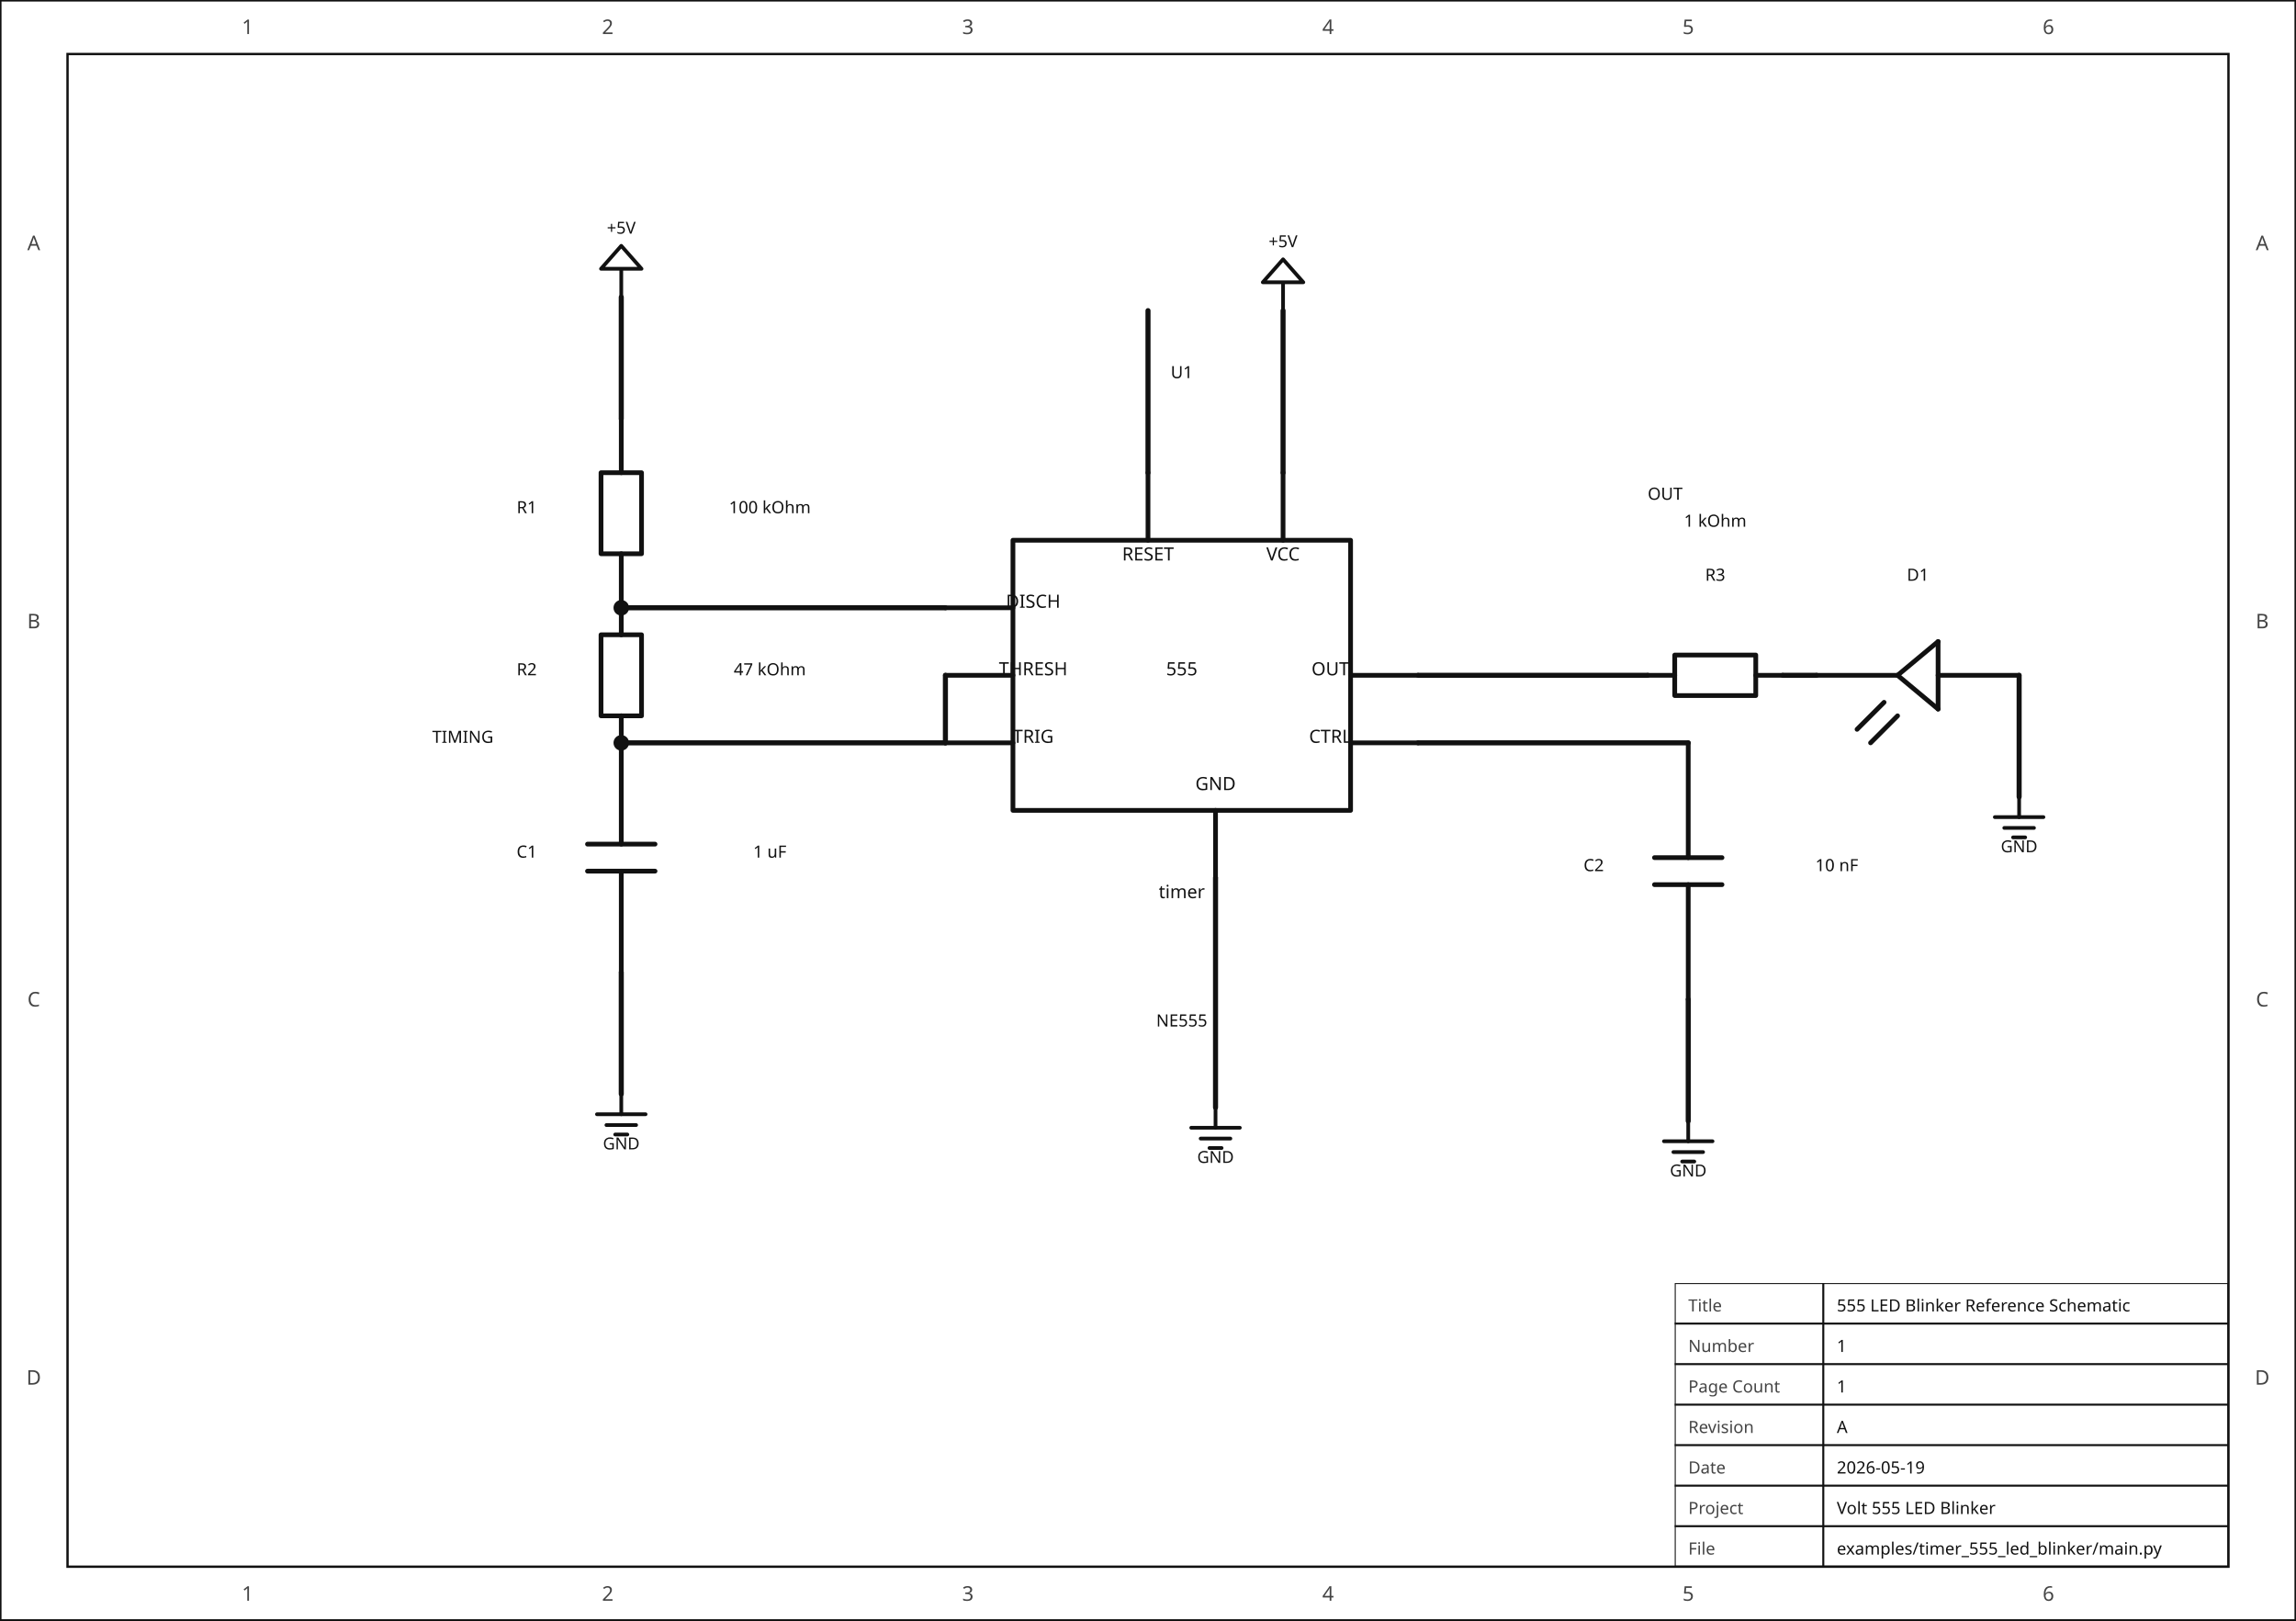
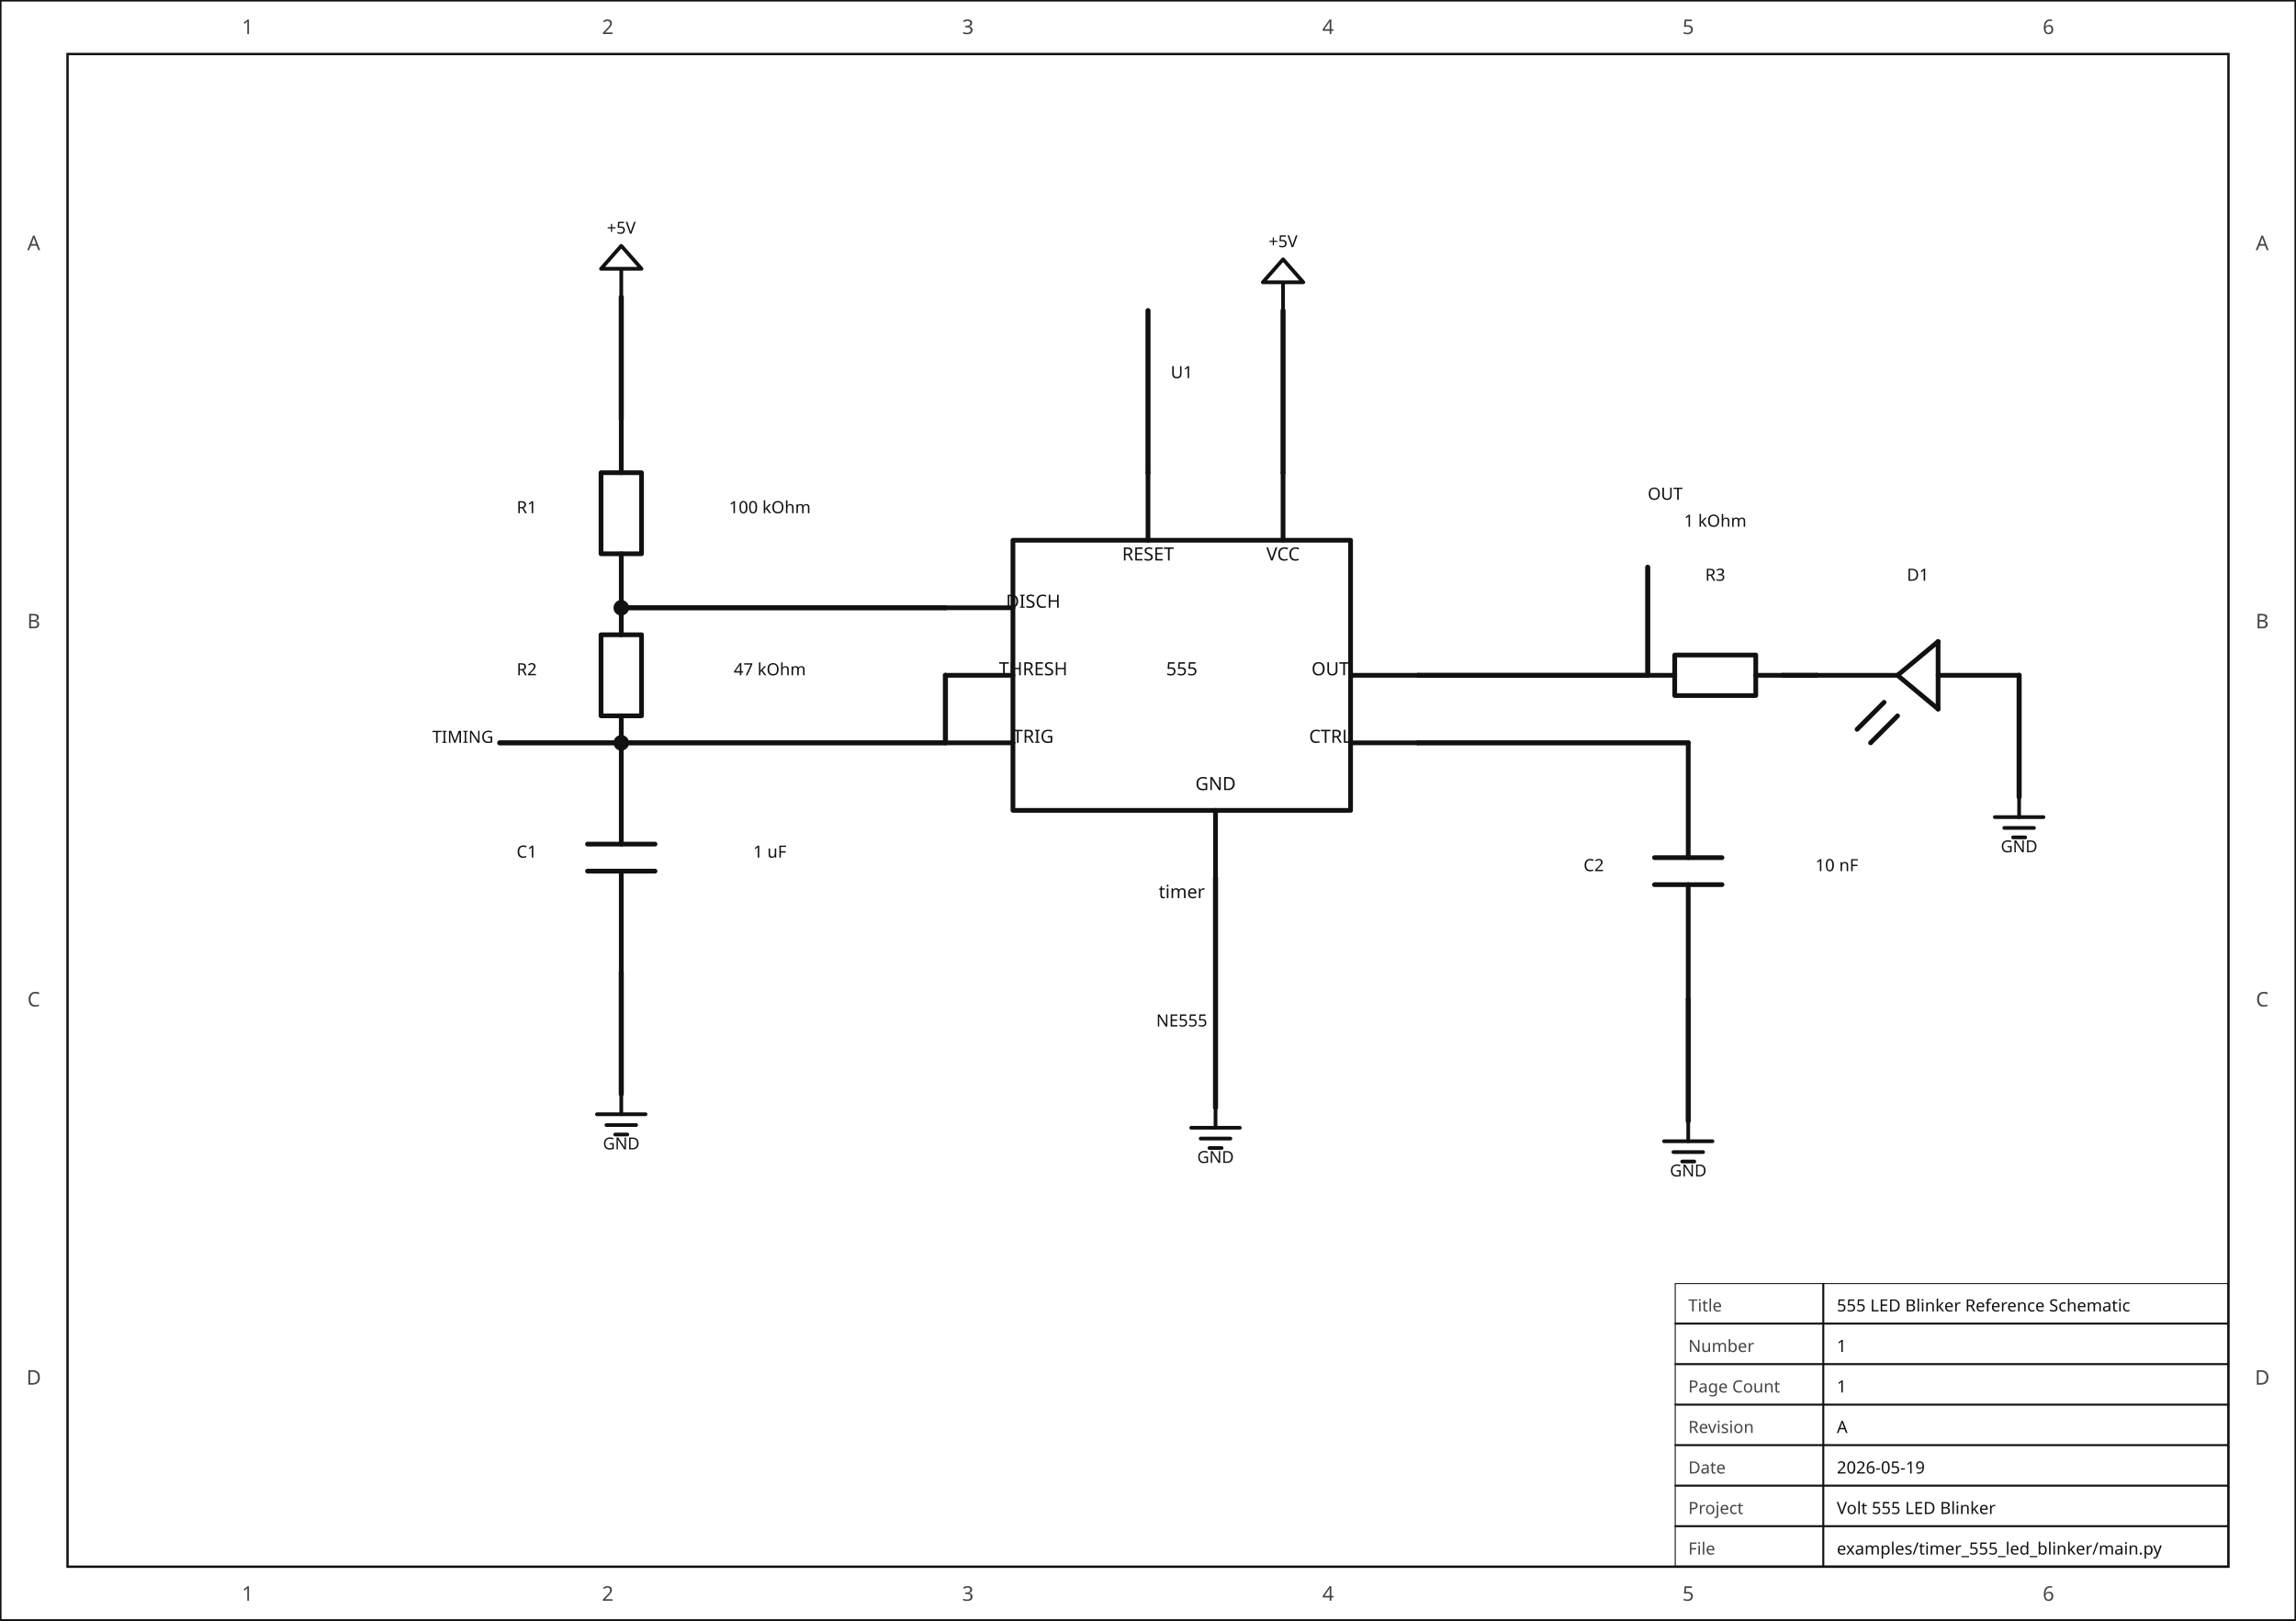
<svg xmlns="http://www.w3.org/2000/svg" viewBox="0 0 340 240" width="340" height="240">
  <style>.document-background,.sheet{fill:#fff;stroke:none}.sheet-border{fill:none;stroke:#111;stroke-width:0.45}.drawing-frame{fill:none;stroke:#111;stroke-width:0.35}.sheet-grid{stroke:none}.sheet-grid-dot{fill:#d7d7d7;stroke:none}.coordinate-zone-label{font:3px sans-serif;fill:#444;text-anchor:middle;dominant-baseline:middle}.sheet-title{font-weight:600}.title-block-outline,.title-block-rule{fill:none;stroke:#111;stroke-width:0.3}.title-block-label{font:2.5px sans-serif;fill:#444;text-anchor:start}.title-block-value{font:2.5px sans-serif;fill:#111;text-anchor:start}.sheet-region-frame{fill:#fff;fill-opacity:0;stroke:#78716c;stroke-width:0.35}.sheet-region-frame.dashed{stroke-dasharray:3 2}.sheet-region-title{font:3.2px sans-serif;fill:#57534e;text-anchor:start;font-weight:600}.wire-run{fill:none;stroke:#111;stroke-width:0.75;stroke-linecap:round;stroke-linejoin:round}.net-label{font:2.5px sans-serif;fill:#111;text-anchor:start}.junction{fill:#111;stroke:none}.power-port-line,.ground-bar{stroke:#111;stroke-width:0.55;stroke-linecap:round;stroke-linejoin:round}.no-connect-line{stroke:#111;stroke-width:0.65;stroke-linecap:round}.power-port-shape,.sheet-port-shape{fill:#fff;stroke:#111;stroke-width:0.55;stroke-linejoin:round}.power-port-label,.sheet-port-label{font:2.45px sans-serif;fill:#111;text-anchor:middle}.symbol-field{font:2.5px sans-serif;fill:#111;text-anchor:middle}.symbol-line,.symbol-rectangle,.symbol-circle,.symbol-arc{fill:none;stroke:#111;stroke-width:0.7;stroke-linecap:round;stroke-linejoin:round}.symbol-text{font:2.7px sans-serif;fill:#111;text-anchor:middle}</style>
  <rect class="document-background" x="0" y="0" width="340" height="240" />
  <g class="schematic-sheet" data-sheet="sheet:0" transform="translate(0 0)">
    <defs>
      <clipPath id="title-block-clip-sheet-0">
        <rect x="0" y="0" width="82" height="42" />
      </clipPath>
    </defs>
    <rect class="sheet" x="0" y="0" width="340" height="240" />
    <rect class="sheet-border" x="0" y="0" width="340" height="240" />
    <rect class="drawing-frame" x="10" y="8" width="320" height="224" />
    <g class="coordinate-zones">
      <text class="coordinate-zone-label column" x="36.667" y="4">1</text>
      <text class="coordinate-zone-label column" x="36.667" y="236">1</text>
      <text class="coordinate-zone-label column" x="90" y="4">2</text>
      <text class="coordinate-zone-label column" x="90" y="236">2</text>
      <text class="coordinate-zone-label column" x="143.333" y="4">3</text>
      <text class="coordinate-zone-label column" x="143.333" y="236">3</text>
      <text class="coordinate-zone-label column" x="196.667" y="4">4</text>
      <text class="coordinate-zone-label column" x="196.667" y="236">4</text>
      <text class="coordinate-zone-label column" x="250" y="4">5</text>
      <text class="coordinate-zone-label column" x="250" y="236">5</text>
      <text class="coordinate-zone-label column" x="303.333" y="4">6</text>
      <text class="coordinate-zone-label column" x="303.333" y="236">6</text>
      <text class="coordinate-zone-label row" x="5" y="36">A</text>
      <text class="coordinate-zone-label row" x="335" y="36">A</text>
      <text class="coordinate-zone-label row" x="5" y="92">B</text>
      <text class="coordinate-zone-label row" x="335" y="92">B</text>
      <text class="coordinate-zone-label row" x="5" y="148">C</text>
      <text class="coordinate-zone-label row" x="335" y="148">C</text>
      <text class="coordinate-zone-label row" x="5" y="204">D</text>
      <text class="coordinate-zone-label row" x="335" y="204">D</text>
    </g>
    <g class="title-block" transform="translate(248 190)" clip-path="url(#title-block-clip-sheet-0)">
      <rect class="title-block-outline" x="0" y="0" width="82" height="42" />
      <line class="title-block-rule" x1="22" y1="0" x2="22" y2="42" />
      <line class="title-block-rule" x1="0" y1="6" x2="82" y2="6" />
      <line class="title-block-rule" x1="0" y1="12" x2="82" y2="12" />
      <line class="title-block-rule" x1="0" y1="18" x2="82" y2="18" />
      <line class="title-block-rule" x1="0" y1="24" x2="82" y2="24" />
      <line class="title-block-rule" x1="0" y1="30" x2="82" y2="30" />
      <line class="title-block-rule" x1="0" y1="36" x2="82" y2="36" />
      <text class="title-block-label" x="2" y="4.2">Title</text>
      <text class="title-block-value sheet-title" x="24" y="4.2">555 LED Blinker Reference Schematic</text>
      <text class="title-block-label" x="2" y="10.2">Number</text>
      <text class="title-block-value" x="24" y="10.2">1</text>
      <text class="title-block-label" x="2" y="16.2">Page Count</text>
      <text class="title-block-value" x="24" y="16.2">1</text>
      <text class="title-block-label" x="2" y="22.2">Revision</text>
      <text class="title-block-value" x="24" y="22.2">A</text>
      <text class="title-block-label" x="2" y="28.2">Date</text>
      <text class="title-block-value" x="24" y="28.2">2026-05-19</text>
      <text class="title-block-label" x="2" y="34.2">Project</text>
      <text class="title-block-value" x="24" y="34.2">Volt 555 LED Blinker</text>
      <text class="title-block-label" x="2" y="40.2">File</text>
      <text class="title-block-value" x="24" y="40.2" data-full-text="examples/timer_555_led_blinker/main.py" textLength="56" lengthAdjust="spacingAndGlyphs">examples/timer_555_led_blinker/main.py</text>
    </g>
    <g class="layer layer-regions">
    </g>
    <g class="layer layer-symbols">
      <g class="symbol-instance" data-component="component:0" data-symbol-definition="symbol_def:0" transform="translate(140 80) rotate(0)">
        <rect class="symbol-rectangle" x="10" y="0" width="50" height="40" />
        <text class="symbol-text" x="35" y="20" transform="rotate(0 35 20)">555</text>
        <text class="symbol-text" x="35" y="53" transform="rotate(0 35 53)">timer</text>
        <line class="symbol-line" x1="0" y1="10" x2="10" y2="10" />
        <text class="symbol-text" x="13" y="10" transform="rotate(0 13 10)">DISCH</text>
        <line class="symbol-line" x1="0" y1="20" x2="10" y2="20" />
        <text class="symbol-text" x="13" y="20" transform="rotate(0 13 20)">THRESH</text>
        <line class="symbol-line" x1="0" y1="30" x2="10" y2="30" />
        <text class="symbol-text" x="13" y="30" transform="rotate(0 13 30)">TRIG</text>
        <line class="symbol-line" x1="70" y1="20" x2="60" y2="20" />
        <text class="symbol-text" x="57" y="20" transform="rotate(0 57 20)">OUT</text>
        <line class="symbol-line" x1="70" y1="30" x2="60" y2="30" />
        <text class="symbol-text" x="57" y="30" transform="rotate(0 57 30)">CTRL</text>
        <line class="symbol-line" x1="30" y1="-10" x2="30" y2="0" />
        <text class="symbol-text" x="30" y="3" transform="rotate(0 30 3)">RESET</text>
        <line class="symbol-line" x1="50" y1="-10" x2="50" y2="0" />
        <text class="symbol-text" x="50" y="3" transform="rotate(0 50 3)">VCC</text>
        <line class="symbol-line" x1="40" y1="50" x2="40" y2="40" />
        <text class="symbol-text" x="40" y="37" transform="rotate(0 40 37)">GND</text>
      </g>
      <g class="symbol-instance" data-component="component:1" data-symbol-definition="symbol_def:1" transform="translate(92 62) rotate(90)">
        <line class="symbol-line" x1="0" y1="0" x2="8" y2="0" />
        <rect class="symbol-rectangle" x="8" y="-3" width="12" height="6" />
        <line class="symbol-line" x1="20" y1="0" x2="28" y2="0" />
      </g>
      <g class="symbol-instance" data-component="component:2" data-symbol-definition="symbol_def:2" transform="translate(92 90) rotate(90)">
        <line class="symbol-line" x1="0" y1="0" x2="4" y2="0" />
        <rect class="symbol-rectangle" x="4" y="-3" width="12" height="6" />
        <line class="symbol-line" x1="16" y1="0" x2="20" y2="0" />
      </g>
      <g class="symbol-instance" data-component="component:3" data-symbol-definition="symbol_def:3" transform="translate(92 110) rotate(90)">
        <line class="symbol-line" x1="0" y1="0" x2="15" y2="0" />
        <line class="symbol-line" x1="15" y1="-5" x2="15" y2="5" />
        <line class="symbol-line" x1="19" y1="-5" x2="19" y2="5" />
        <line class="symbol-line" x1="19" y1="0" x2="34" y2="0" />
      </g>
      <g class="symbol-instance" data-component="component:4" data-symbol-definition="symbol_def:4" transform="translate(250 110) rotate(90)">
        <line class="symbol-line" x1="0" y1="0" x2="17" y2="0" />
        <line class="symbol-line" x1="17" y1="-5" x2="17" y2="5" />
        <line class="symbol-line" x1="21" y1="-5" x2="21" y2="5" />
        <line class="symbol-line" x1="21" y1="0" x2="38" y2="0" />
      </g>
      <g class="symbol-instance" data-component="component:5" data-symbol-definition="symbol_def:2" transform="translate(244 100) rotate(0)">
        <line class="symbol-line" x1="0" y1="0" x2="4" y2="0" />
        <rect class="symbol-rectangle" x="4" y="-3" width="12" height="6" />
        <line class="symbol-line" x1="16" y1="0" x2="20" y2="0" />
      </g>
      <g class="symbol-instance" data-component="component:6" data-symbol-definition="symbol_def:5" transform="translate(299 100) rotate(180)">
        <line class="symbol-line" x1="0" y1="0" x2="12" y2="0" />
        <line class="symbol-line" x1="12" y1="-5" x2="12" y2="5" />
        <line class="symbol-line" x1="12" y1="-5" x2="18" y2="0" />
        <line class="symbol-line" x1="12" y1="5" x2="18" y2="0" />
        <line class="symbol-line" x1="18" y1="0" x2="30" y2="0" />
        <line class="symbol-line" x1="18" y1="-6" x2="22" y2="-10" />
        <line class="symbol-line" x1="20" y1="-4" x2="24" y2="-8" />
      </g>
    </g>
    <g class="layer layer-wires">
-       <polyline class="wire-run" data-net="net:0" points="190,70 190,46" />
      <polyline class="wire-run" data-net="net:0" points="170,70 170,46" />
-       <polyline class="wire-run" data-net="net:0" points="92,62 92,44" />
      <polyline class="wire-run" data-net="net:2" points="140,90 92,90" />
-       <polyline class="wire-run" data-net="net:3" points="140,100 140,110" />
-       <polyline class="wire-run" data-net="net:3" points="140,110 92,110" />
      <polyline class="wire-run" data-net="net:4" points="210,110 250,110" />
      <polyline class="wire-run" data-net="net:5" points="210,100 244,100" />
      <polyline class="wire-run" data-net="net:6" points="264,100 269,100" />
+       <polyline class="wire-run" data-net="net:3" points="140,100 140,110 92,110" />
+       <polyline class="wire-run" data-net="net:3" points="92,110 74,110" />
+       <polyline class="wire-run" data-net="net:5" points="244,100 244,84" />
+       <polyline class="wire-run" data-net="net:0" points="190,70 190,46" />
+       <polyline class="wire-run" data-net="net:0" points="92,62 92,44" />
      <polyline class="wire-run" data-net="net:1" points="180,130 180,164" />
      <polyline class="wire-run" data-net="net:1" points="92,144 92,162" />
      <polyline class="wire-run" data-net="net:1" points="250,148 250,166" />
      <polyline class="wire-run" data-net="net:1" points="299,100 299,118" />
    </g>
    <g class="layer layer-junctions">
      <circle class="junction" data-net="net:2" cx="92" cy="90" r="1.15" />
      <circle class="junction" data-net="net:3" cx="92" cy="110" r="1.15" />
    </g>
    <g class="layer layer-ports">
      <g class="power-port power" data-net="net:0" transform="translate(190 46)">
        <line class="power-port-line" x1="0" y1="0" x2="0" y2="-4.2" />
        <path class="power-port-shape" d="M -3 -4.2 L 0 -7.6 L 3 -4.2 Z" />
        <text class="power-port-label" x="0" y="-9.4">+5V</text>
      </g>
      <g class="power-port power" data-net="net:0" transform="translate(92 44)">
        <line class="power-port-line" x1="0" y1="0" x2="0" y2="-4.2" />
        <path class="power-port-shape" d="M -3 -4.2 L 0 -7.6 L 3 -4.2 Z" />
        <text class="power-port-label" x="0" y="-9.4">+5V</text>
      </g>
      <g class="power-port ground" data-net="net:1" transform="translate(180 164)">
        <line class="power-port-line" x1="0" y1="0" x2="0" y2="3" />
        <line class="ground-bar" x1="-3.6" y1="3" x2="3.6" y2="3" />
        <line class="ground-bar" x1="-2.2" y1="4.6" x2="2.2" y2="4.6" />
        <line class="ground-bar" x1="-0.9" y1="6" x2="0.9" y2="6" />
        <text class="power-port-label" x="0" y="8.2">GND</text>
      </g>
      <g class="power-port ground" data-net="net:1" transform="translate(92 162)">
        <line class="power-port-line" x1="0" y1="0" x2="0" y2="3" />
        <line class="ground-bar" x1="-3.6" y1="3" x2="3.6" y2="3" />
        <line class="ground-bar" x1="-2.2" y1="4.6" x2="2.2" y2="4.6" />
        <line class="ground-bar" x1="-0.9" y1="6" x2="0.9" y2="6" />
        <text class="power-port-label" x="0" y="8.2">GND</text>
      </g>
      <g class="power-port ground" data-net="net:1" transform="translate(250 166)">
        <line class="power-port-line" x1="0" y1="0" x2="0" y2="3" />
        <line class="ground-bar" x1="-3.6" y1="3" x2="3.6" y2="3" />
        <line class="ground-bar" x1="-2.2" y1="4.6" x2="2.2" y2="4.6" />
        <line class="ground-bar" x1="-0.9" y1="6" x2="0.9" y2="6" />
        <text class="power-port-label" x="0" y="8.2">GND</text>
      </g>
      <g class="power-port ground" data-net="net:1" transform="translate(299 118)">
        <line class="power-port-line" x1="0" y1="0" x2="0" y2="3" />
        <line class="ground-bar" x1="-3.6" y1="3" x2="3.6" y2="3" />
        <line class="ground-bar" x1="-2.2" y1="4.6" x2="2.2" y2="4.6" />
        <line class="ground-bar" x1="-0.9" y1="6" x2="0.9" y2="6" />
        <text class="power-port-label" x="0" y="8.2">GND</text>
      </g>
    </g>
    <g class="layer layer-labels">
      <text class="net-label" data-net="net:3" x="64" y="110" transform="rotate(0 64 110)">TIMING</text>
      <text class="net-label" data-net="net:5" x="244" y="74" transform="rotate(0 244 74)">OUT</text>
    </g>
    <g class="layer layer-fields">
      <text class="symbol-field" data-symbol-instance="symbol_instance:0" data-field="reference" x="175" y="56" transform="rotate(0 175 56)">U1</text>
      <text class="symbol-field" data-symbol-instance="symbol_instance:0" data-field="value" x="175" y="152" transform="rotate(0 175 152)">NE555</text>
      <text class="symbol-field" data-symbol-instance="symbol_instance:1" data-field="reference" x="78" y="76" transform="rotate(0 78 76)">R1</text>
      <text class="symbol-field" data-symbol-instance="symbol_instance:1" data-field="value" x="114" y="76" transform="rotate(0 114 76)">100 kOhm</text>
      <text class="symbol-field" data-symbol-instance="symbol_instance:2" data-field="reference" x="78" y="100" transform="rotate(0 78 100)">R2</text>
      <text class="symbol-field" data-symbol-instance="symbol_instance:2" data-field="value" x="114" y="100" transform="rotate(0 114 100)">47 kOhm</text>
      <text class="symbol-field" data-symbol-instance="symbol_instance:3" data-field="reference" x="78" y="127" transform="rotate(0 78 127)">C1</text>
      <text class="symbol-field" data-symbol-instance="symbol_instance:3" data-field="value" x="114" y="127" transform="rotate(0 114 127)">1 uF</text>
      <text class="symbol-field" data-symbol-instance="symbol_instance:4" data-field="reference" x="236" y="129" transform="rotate(0 236 129)">C2</text>
      <text class="symbol-field" data-symbol-instance="symbol_instance:4" data-field="value" x="272" y="129" transform="rotate(0 272 129)">10 nF</text>
      <text class="symbol-field" data-symbol-instance="symbol_instance:5" data-field="reference" x="254" y="86" transform="rotate(0 254 86)">R3</text>
      <text class="symbol-field" data-symbol-instance="symbol_instance:5" data-field="value" x="254" y="78" transform="rotate(0 254 78)">1 kOhm</text>
      <text class="symbol-field" data-symbol-instance="symbol_instance:6" data-field="reference" x="284" y="86" transform="rotate(0 284 86)">D1</text>
    </g>
  </g>
</svg>
